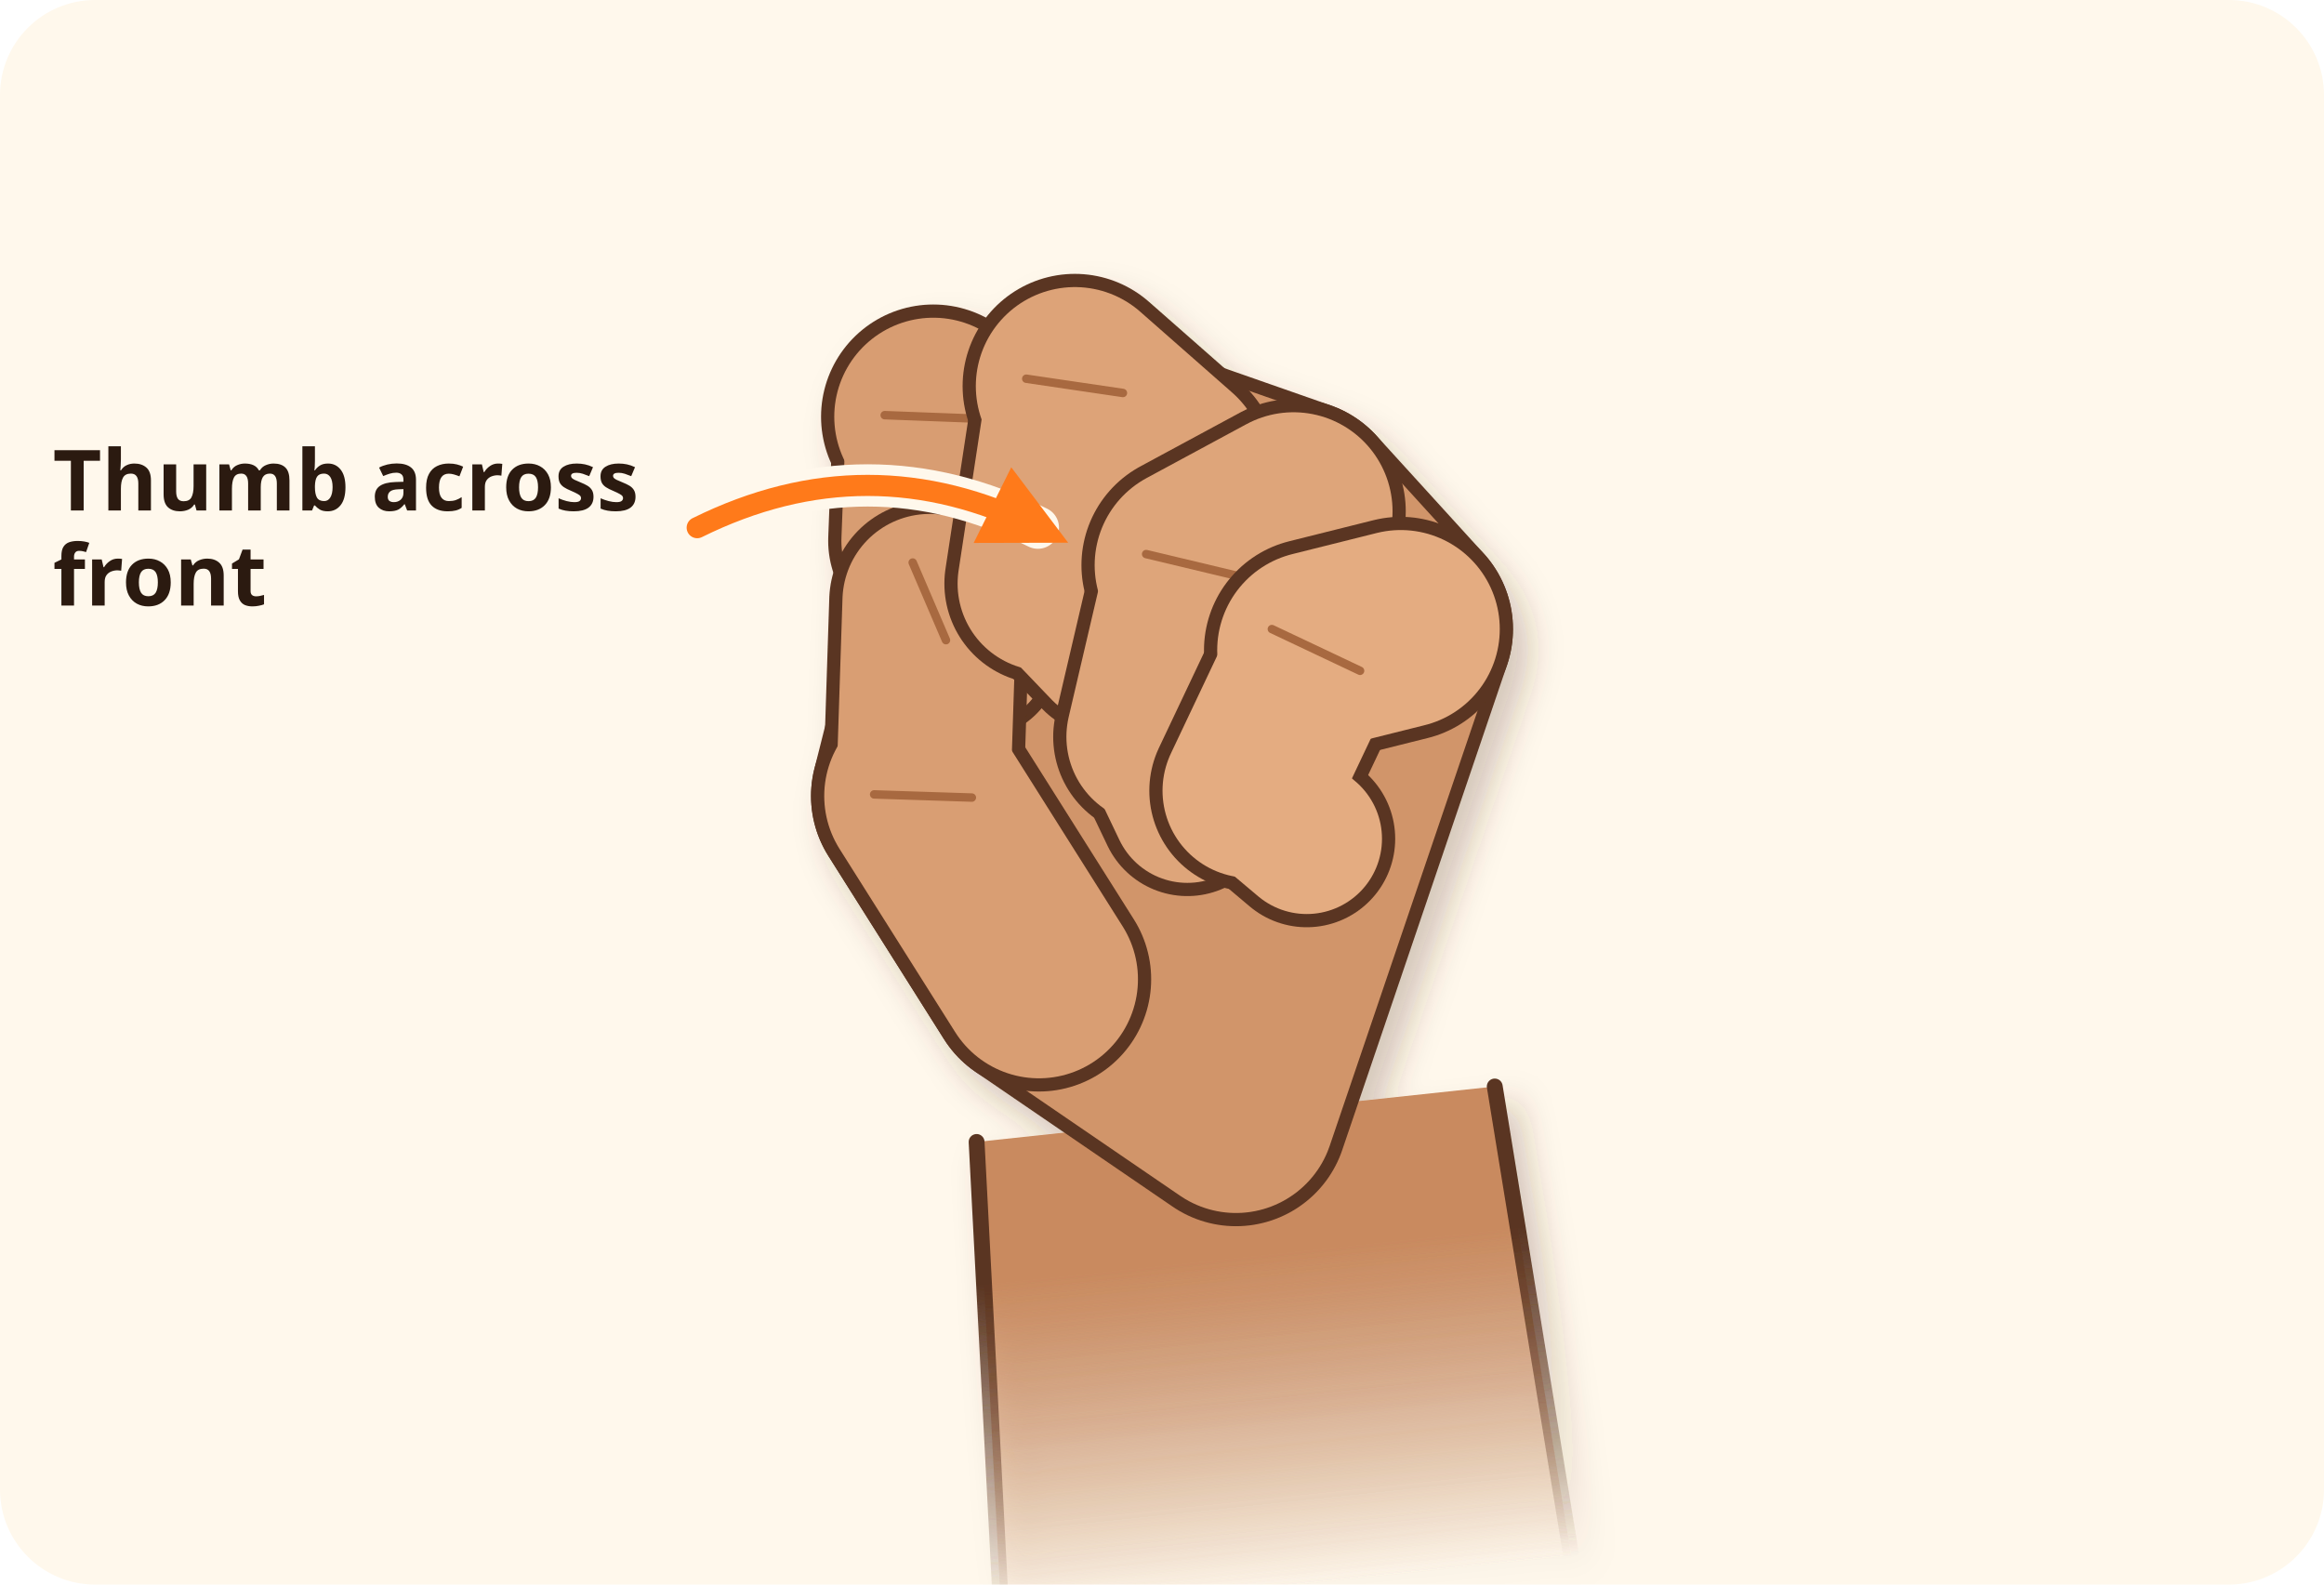
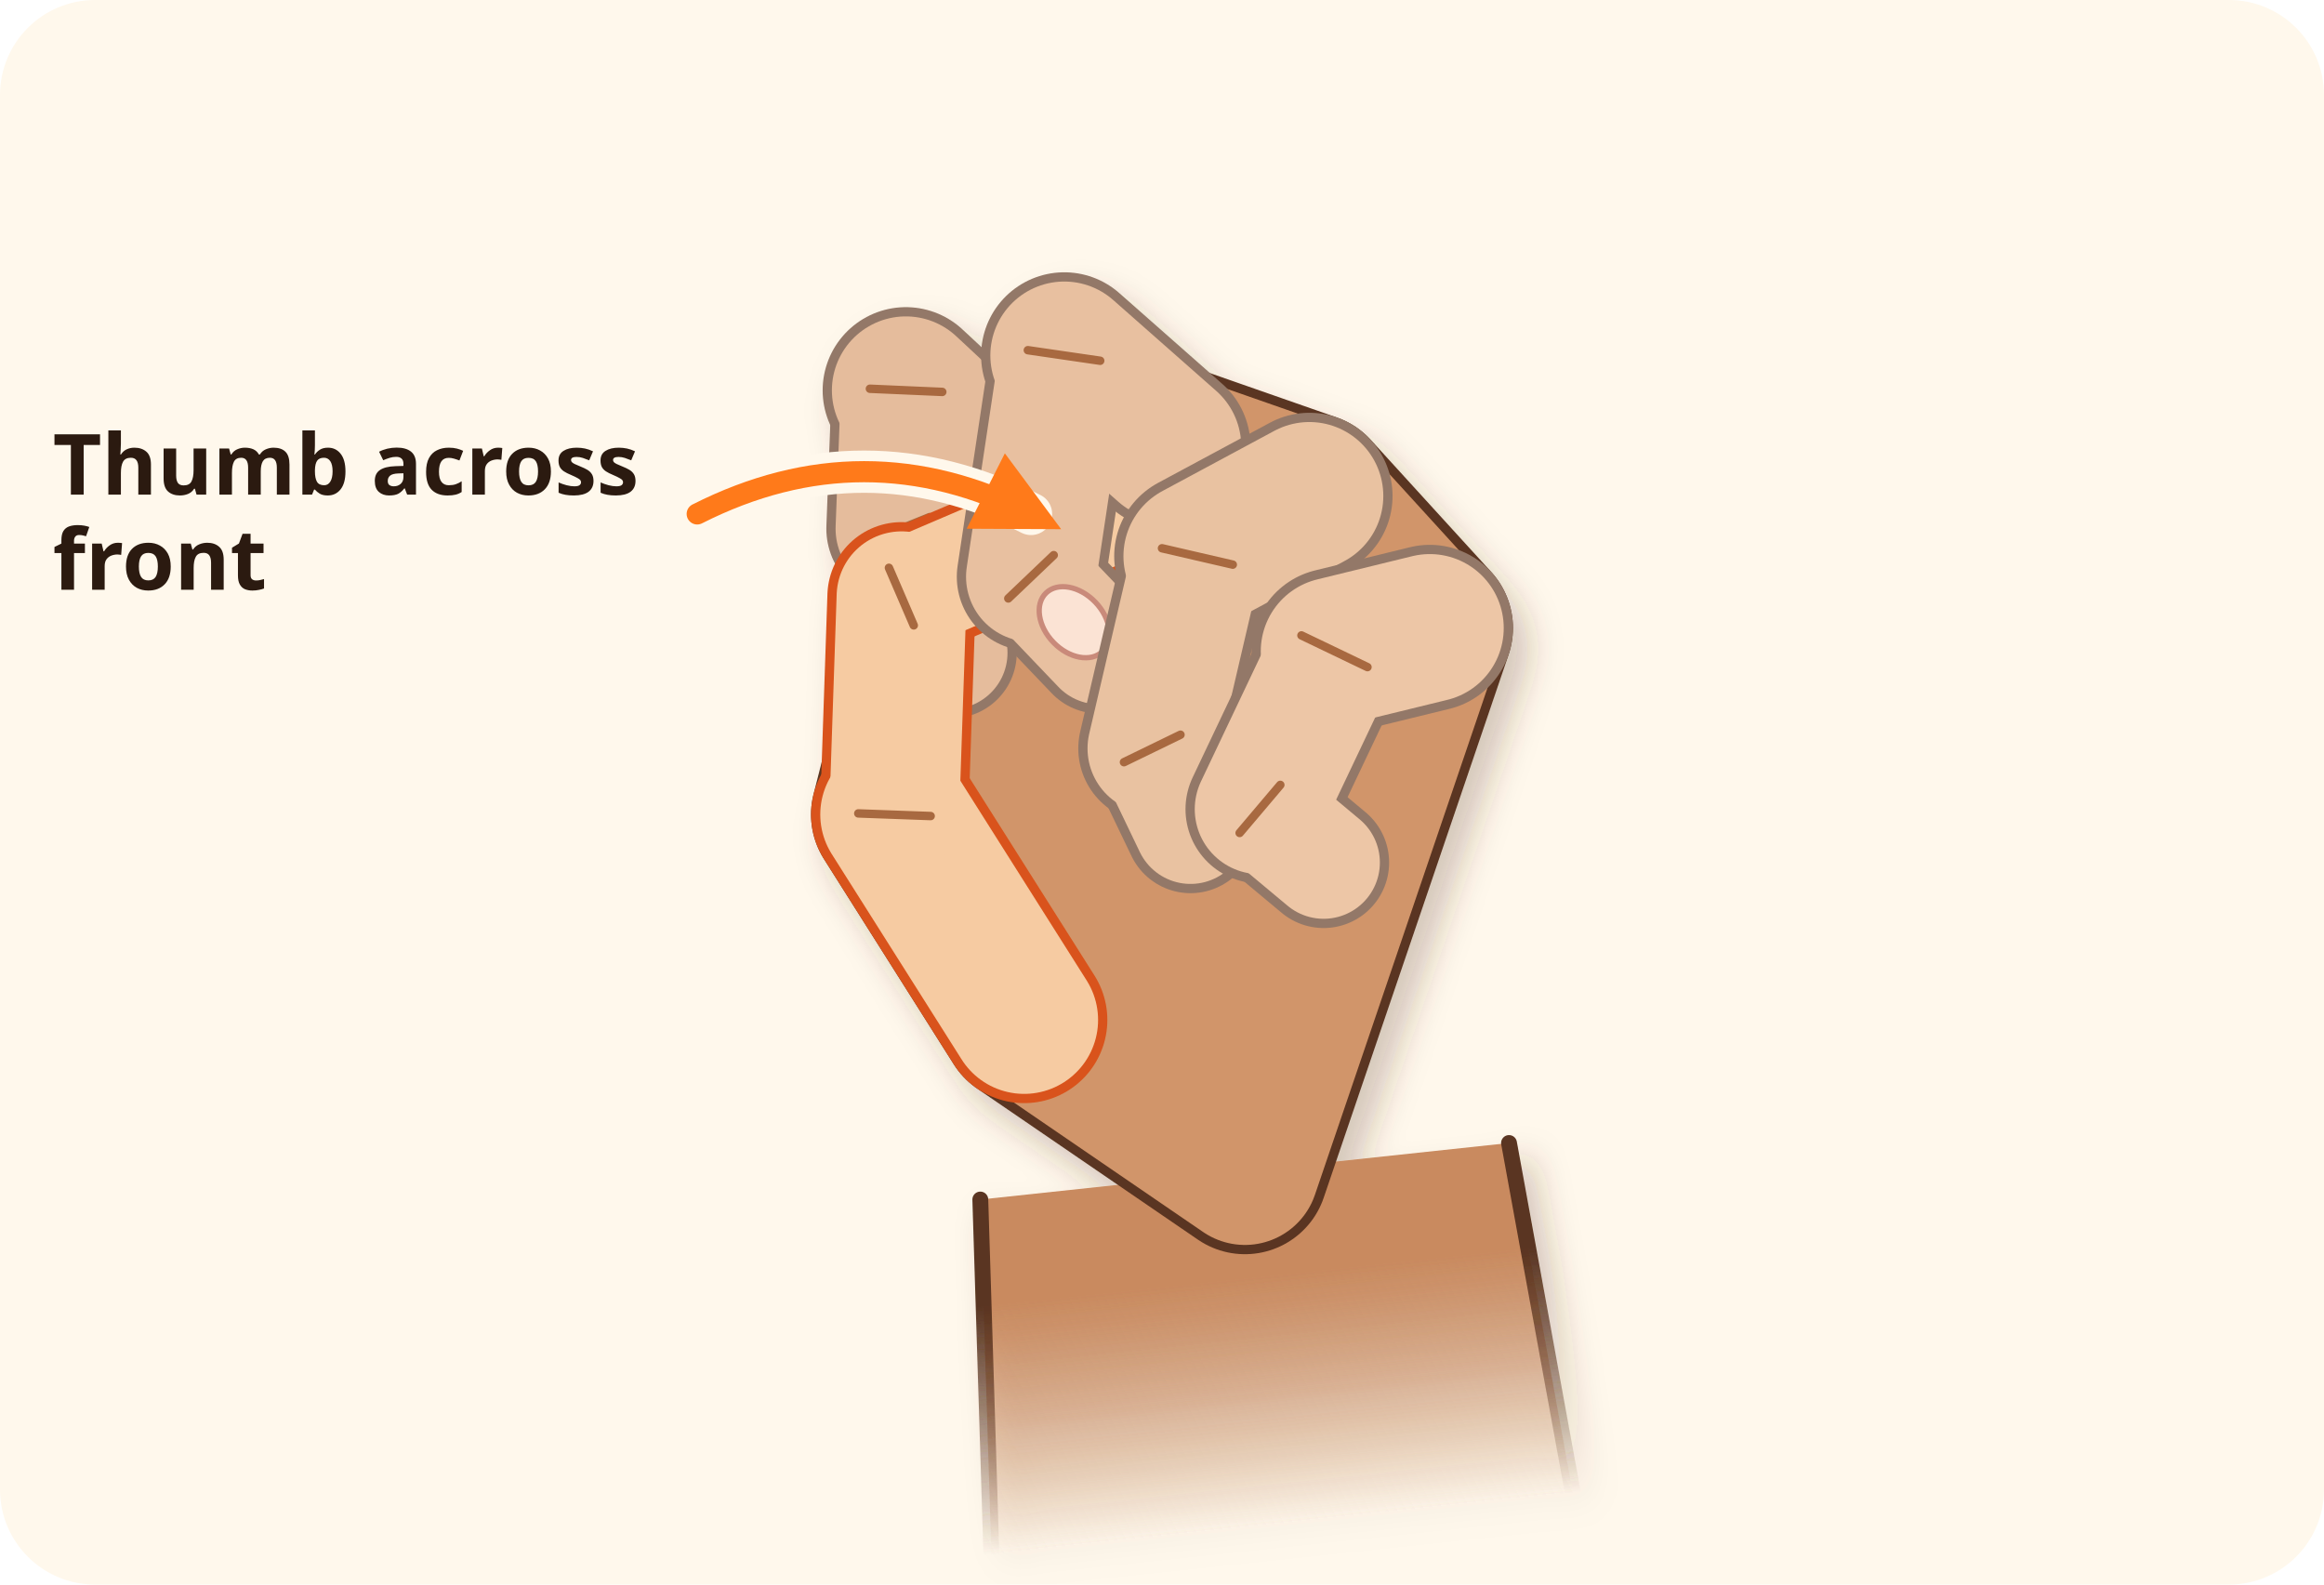
<svg xmlns="http://www.w3.org/2000/svg" viewBox="0 0 440 300" width="440" height="300" role="img">
  <defs>
    <marker id="head" viewBox="0 0 10 10" refX="6" refY="5" markerWidth="4" markerHeight="4" orient="auto">
      <path d="M0,0 L10,5 L0,10 z" fill="#ff7a1a" />
    </marker>
    <filter id="shadow" filterUnits="userSpaceOnUse" x="0" y="0" width="440" height="300">
      <feDropShadow dx="3" dy="4" stdDeviation="3" flood-color="#5a3420" flood-opacity="0.25" />
    </filter>
    <clipPath id="card">
      <rect width="440" height="300" rx="18" />
    </clipPath>
  </defs>
  <rect width="440" height="300" rx="18" fill="#fff8ec" />
  <g clip-path="url(#card)">
    <g stroke-linecap="round" stroke-linejoin="round" filter="url(#shadow)">
      <defs>
-         <linearGradient id="arm" gradientUnits="userSpaceOnUse" x1="234.0" y1="210.9" x2="243.5" y2="300.4">
+         <linearGradient id="arm" gradientUnits="userSpaceOnUse" x1="235.7" y1="221.7" x2="242.8" y2="288.5">
          <stop offset="0.3" stop-color="#c98a5f" />
          <stop offset="1" stop-color="#c98a5f" stop-opacity="0" />
        </linearGradient>
-         <linearGradient id="arm-edge" gradientUnits="userSpaceOnUse" x1="234.0" y1="210.9" x2="243.5" y2="300.4">
+         <linearGradient id="arm-edge" gradientUnits="userSpaceOnUse" x1="235.7" y1="221.7" x2="242.8" y2="288.5">
          <stop offset="0.3" stop-color="#5a3420" />
          <stop offset="1" stop-color="#5a3420" stop-opacity="0" />
        </linearGradient>
      </defs>
-       <polygon points="184.9,216.2 189.6,306.2 297.5,294.7 283.0,205.7" fill="url(#arm)" />
-       <polyline points="184.9,216.2 189.6,306.2" fill="none" stroke="url(#arm-edge)" stroke-width="3" />
-       <polyline points="283.0,205.7 297.5,294.7" fill="none" stroke="url(#arm-edge)" stroke-width="3" />
-       <polygon points="234.0,210.9 196.7,185.4 174.8,150.7 189.8,91.2 220.9,88.4 244.9,96.8 265.2,119.1" fill="#d1956a" stroke="#5a3420" stroke-width="42.5" />
-       <polygon points="234.0,210.9 196.7,185.4 174.8,150.7 189.8,91.2 220.9,88.4 244.9,96.8 265.2,119.1" fill="#d1956a" stroke="#d1956a" stroke-width="37.5" />
-       <line x1="189.8" y1="91.2" x2="176.7" y2="78.9" stroke="#5a3420" stroke-width="42.5" />
-       <line x1="176.7" y1="78.9" x2="175.8" y2="102.4" stroke="#5a3420" stroke-width="38.0" />
-       <line x1="175.8" y1="102.4" x2="184.4" y2="123.3" stroke="#5a3420" stroke-width="33.5" />
-       <line x1="189.8" y1="91.2" x2="176.7" y2="78.9" stroke="#d89d72" stroke-width="37.5" />
-       <line x1="176.7" y1="78.9" x2="175.8" y2="102.4" stroke="#d89d72" stroke-width="33.0" />
-       <line x1="175.8" y1="102.4" x2="184.4" y2="123.3" stroke="#d89d72" stroke-width="28.5" />
-       <line x1="167.5" y1="78.6" x2="186.0" y2="79.3" stroke="#a8693f" stroke-width="1.6" />
-       <line x1="168.4" y1="105.4" x2="183.1" y2="99.4" stroke="#a8693f" stroke-width="1.6" />
-       <line x1="196.7" y1="185.4" x2="174.8" y2="150.7" stroke="#5a3420" stroke-width="42.5" />
-       <line x1="174.8" y1="150.7" x2="176.0" y2="113.8" stroke="#5a3420" stroke-width="38.0" />
-       <line x1="176.0" y1="113.8" x2="208.5" y2="99.9" stroke="#5a3420" stroke-width="33.5" />
-       <line x1="196.7" y1="185.4" x2="174.8" y2="150.7" stroke="#d99e73" stroke-width="37.5" />
-       <line x1="174.8" y1="150.7" x2="176.0" y2="113.8" stroke="#d99e73" stroke-width="33.0" />
-       <line x1="176.0" y1="113.8" x2="208.5" y2="99.9" stroke="#d99e73" stroke-width="28.5" />
-       <line x1="184.0" y1="151.0" x2="165.5" y2="150.4" stroke="#a8693f" stroke-width="1.6" />
-       <line x1="179.1" y1="121.2" x2="172.8" y2="106.5" stroke="#a8693f" stroke-width="1.6" />
-       <line x1="220.9" y1="88.4" x2="203.5" y2="73.1" stroke="#5a3420" stroke-width="42.5" />
-       <line x1="203.5" y1="73.1" x2="197.8" y2="110.5" stroke="#5a3420" stroke-width="38.0" />
-       <line x1="197.8" y1="110.5" x2="209.4" y2="122.6" stroke="#5a3420" stroke-width="33.5" />
-       <line x1="220.9" y1="88.4" x2="203.5" y2="73.1" stroke="#dda378" stroke-width="37.5" />
-       <line x1="203.5" y1="73.1" x2="197.8" y2="110.5" stroke="#dda378" stroke-width="33.0" />
-       <line x1="197.8" y1="110.5" x2="209.4" y2="122.6" stroke="#dda378" stroke-width="28.5" />
-       <line x1="194.3" y1="71.7" x2="212.6" y2="74.4" stroke="#a8693f" stroke-width="1.6" />
-       <line x1="244.9" y1="96.8" x2="226.0" y2="107.0" stroke="#5a3420" stroke-width="42.5" />
-       <line x1="226.0" y1="107.0" x2="218.4" y2="139.5" stroke="#5a3420" stroke-width="38.0" />
-       <line x1="218.4" y1="139.5" x2="224.8" y2="152.9" stroke="#5a3420" stroke-width="33.5" />
-       <line x1="244.9" y1="96.8" x2="226.0" y2="107.0" stroke="#dea57a" stroke-width="37.5" />
-       <line x1="226.0" y1="107.0" x2="218.4" y2="139.5" stroke="#dea57a" stroke-width="33.0" />
-       <line x1="218.4" y1="139.5" x2="224.8" y2="152.9" stroke="#dea57a" stroke-width="28.5" />
-       <line x1="217.0" y1="104.9" x2="235.0" y2="109.2" stroke="#a8693f" stroke-width="1.6" />
-       <line x1="265.2" y1="119.1" x2="249.2" y2="123.1" stroke="#5a3420" stroke-width="42.5" />
-       <line x1="249.2" y1="123.1" x2="236.6" y2="149.7" stroke="#5a3420" stroke-width="38.0" />
-       <line x1="236.6" y1="149.7" x2="247.4" y2="158.8" stroke="#5a3420" stroke-width="33.5" />
-       <line x1="265.2" y1="119.1" x2="249.2" y2="123.1" stroke="#e4ac81" stroke-width="37.5" />
-       <line x1="249.2" y1="123.1" x2="236.6" y2="149.7" stroke="#e4ac81" stroke-width="33.0" />
-       <line x1="236.6" y1="149.7" x2="247.4" y2="158.8" stroke="#e4ac81" stroke-width="28.5" />
-       <line x1="240.8" y1="119.1" x2="257.5" y2="127.0" stroke="#a8693f" stroke-width="1.6" />
+       <polygon points="185.6,227.1 187.7,294.4 297.8,282.7 285.7,216.4" fill="url(#arm)" />
+       <polyline points="185.6,227.1 187.7,294.4" fill="none" stroke="url(#arm-edge)" stroke-width="3" />
+       <polyline points="285.7,216.4 297.8,282.7" fill="none" stroke="url(#arm-edge)" stroke-width="3" />
+       <polygon points="235.7,221.7 193.9,193.1 169.3,154.2 186.2,87.6 221.0,84.5 247.9,93.9 270.7,118.9" fill="#d1956a" stroke="#5a3420" stroke-width="31.5" />
+       <polygon points="235.7,221.7 193.9,193.1 169.3,154.2 186.2,87.6 221.0,84.5 247.9,93.9 270.7,118.9" fill="#d1956a" stroke="#d1956a" stroke-width="28.0" />
+       <path d="M 203.6,86.0 Q 247.9,125.1 241.2,164.2" fill="none" stroke="#a8693f" stroke-width="1.4" opacity="0.6" />
+       <line x1="186.2" y1="87.6" x2="171.5" y2="73.9" stroke="#937867" stroke-width="31.5" />
+       <line x1="171.5" y1="73.9" x2="170.5" y2="100.1" stroke="#937867" stroke-width="28.1" />
+       <line x1="170.5" y1="100.1" x2="180.1" y2="123.6" stroke="#937867" stroke-width="24.8" />
+       <line x1="186.2" y1="87.6" x2="171.5" y2="73.9" stroke="#e5bc9c" stroke-width="28.0" />
+       <line x1="171.5" y1="73.9" x2="170.5" y2="100.1" stroke="#e5bc9c" stroke-width="24.6" />
+       <line x1="170.5" y1="100.1" x2="180.1" y2="123.6" stroke="#e5bc9c" stroke-width="21.3" />
+       <ellipse cx="177.5" cy="117.3" rx="7.7" ry="5.5" transform="rotate(68 177.5 117.3)" fill="#fbe3d4" stroke="#c98a7a" stroke-width="1" />
+       <line x1="164.7" y1="73.6" x2="178.4" y2="74.2" stroke="#a8693f" stroke-width="1.6" />
+       <line x1="164.9" y1="102.4" x2="176.0" y2="97.9" stroke="#a8693f" stroke-width="1.6" />
+       <line x1="193.9" y1="193.1" x2="169.3" y2="154.2" stroke="#d9531a" stroke-width="31.5" />
+       <line x1="169.3" y1="154.2" x2="170.7" y2="112.9" stroke="#d9531a" stroke-width="28.1" />
+       <line x1="170.7" y1="112.9" x2="207.2" y2="97.3" stroke="#d9531a" stroke-width="24.8" />
+       <line x1="193.9" y1="193.1" x2="169.3" y2="154.2" stroke="#f6cba2" stroke-width="28.0" />
+       <line x1="169.3" y1="154.2" x2="170.7" y2="112.9" stroke="#f6cba2" stroke-width="24.6" />
+       <line x1="170.7" y1="112.9" x2="207.2" y2="97.3" stroke="#f6cba2" stroke-width="21.3" />
+       <ellipse cx="200.9" cy="100.0" rx="7.7" ry="5.5" transform="rotate(-23 200.9 100.0)" fill="#fbe3d4" stroke="#c98a7a" stroke-width="1" />
+       <line x1="176.2" y1="154.5" x2="162.5" y2="154.0" stroke="#a8693f" stroke-width="1.6" />
+       <line x1="173.0" y1="118.4" x2="168.3" y2="107.5" stroke="#a8693f" stroke-width="1.6" />
+       <line x1="221.0" y1="84.5" x2="201.5" y2="67.3" stroke="#937867" stroke-width="31.5" />
+       <line x1="201.5" y1="67.3" x2="195.2" y2="109.2" stroke="#937867" stroke-width="28.1" />
+       <line x1="195.2" y1="109.2" x2="208.1" y2="122.7" stroke="#937867" stroke-width="24.8" />
+       <line x1="221.0" y1="84.5" x2="201.5" y2="67.3" stroke="#e8c0a0" stroke-width="28.0" />
+       <line x1="201.5" y1="67.3" x2="195.2" y2="109.2" stroke="#e8c0a0" stroke-width="24.6" />
+       <line x1="195.2" y1="109.2" x2="208.1" y2="122.7" stroke="#e8c0a0" stroke-width="21.3" />
+       <ellipse cx="203.4" cy="117.8" rx="7.7" ry="5.5" transform="rotate(46 203.4 117.8)" fill="#fbe3d4" stroke="#c98a7a" stroke-width="1" />
+       <line x1="194.6" y1="66.3" x2="208.3" y2="68.3" stroke="#a8693f" stroke-width="1.6" />
+       <line x1="190.9" y1="113.3" x2="199.5" y2="105.1" stroke="#a8693f" stroke-width="1.6" />
+       <line x1="247.9" y1="93.9" x2="226.7" y2="105.3" stroke="#937867" stroke-width="31.5" />
+       <line x1="226.7" y1="105.3" x2="218.2" y2="141.7" stroke="#937867" stroke-width="28.1" />
+       <line x1="218.2" y1="141.7" x2="225.4" y2="156.7" stroke="#937867" stroke-width="24.8" />
+       <line x1="247.9" y1="93.9" x2="226.7" y2="105.3" stroke="#e9c2a1" stroke-width="28.0" />
+       <line x1="226.7" y1="105.3" x2="218.2" y2="141.7" stroke="#e9c2a1" stroke-width="24.6" />
+       <line x1="218.2" y1="141.7" x2="225.4" y2="156.7" stroke="#e9c2a1" stroke-width="21.3" />
+       <line x1="220.0" y1="103.8" x2="233.4" y2="106.9" stroke="#a8693f" stroke-width="1.6" />
+       <line x1="212.8" y1="144.3" x2="223.5" y2="139.1" stroke="#a8693f" stroke-width="1.6" />
+       <line x1="270.7" y1="118.9" x2="252.7" y2="123.3" stroke="#937867" stroke-width="31.5" />
+       <line x1="252.7" y1="123.3" x2="238.5" y2="153.2" stroke="#937867" stroke-width="28.1" />
+       <line x1="238.5" y1="153.2" x2="250.6" y2="163.3" stroke="#937867" stroke-width="24.8" />
+       <line x1="270.7" y1="118.9" x2="252.7" y2="123.3" stroke="#edc6a6" stroke-width="28.0" />
+       <line x1="252.7" y1="123.3" x2="238.5" y2="153.2" stroke="#edc6a6" stroke-width="24.6" />
+       <line x1="238.5" y1="153.2" x2="250.6" y2="163.3" stroke="#edc6a6" stroke-width="21.3" />
+       <line x1="246.4" y1="120.3" x2="258.9" y2="126.3" stroke="#a8693f" stroke-width="1.6" />
+       <line x1="234.7" y1="157.7" x2="242.4" y2="148.6" stroke="#a8693f" stroke-width="1.6" />
    </g>
    <text text-anchor="start" dominant-baseline="middle" font-family="system-ui, sans-serif" font-size="16" font-weight="700" fill="#2b1a10" stroke="#fff8ec" stroke-width="4" paint-order="stroke">
-       <tspan x="10" y="91">Thumb across</tspan>
-       <tspan x="10" y="109">front</tspan>
+       <tspan x="10" y="88">Thumb across</tspan>
+       <tspan x="10" y="106">front</tspan>
    </text>
-     <path d="M 132.0,99.9 Q 164.3,83.9 196.5,99.9" fill="none" stroke="#fff8ec" stroke-width="8" stroke-linecap="round" />
-     <path d="M 132.0,99.9 Q 164.3,83.9 196.5,99.9" fill="none" stroke="#ff7a1a" stroke-width="4" stroke-linecap="round" marker-end="url(#head)" />
+     <path d="M 132.0,97.3 Q 163.6,81.3 195.2,97.3" fill="none" stroke="#fff8ec" stroke-width="8" stroke-linecap="round" />
+     <path d="M 132.0,97.3 Q 163.6,81.3 195.2,97.3" fill="none" stroke="#ff7a1a" stroke-width="4" stroke-linecap="round" marker-end="url(#head)" />
  </g>
</svg>
